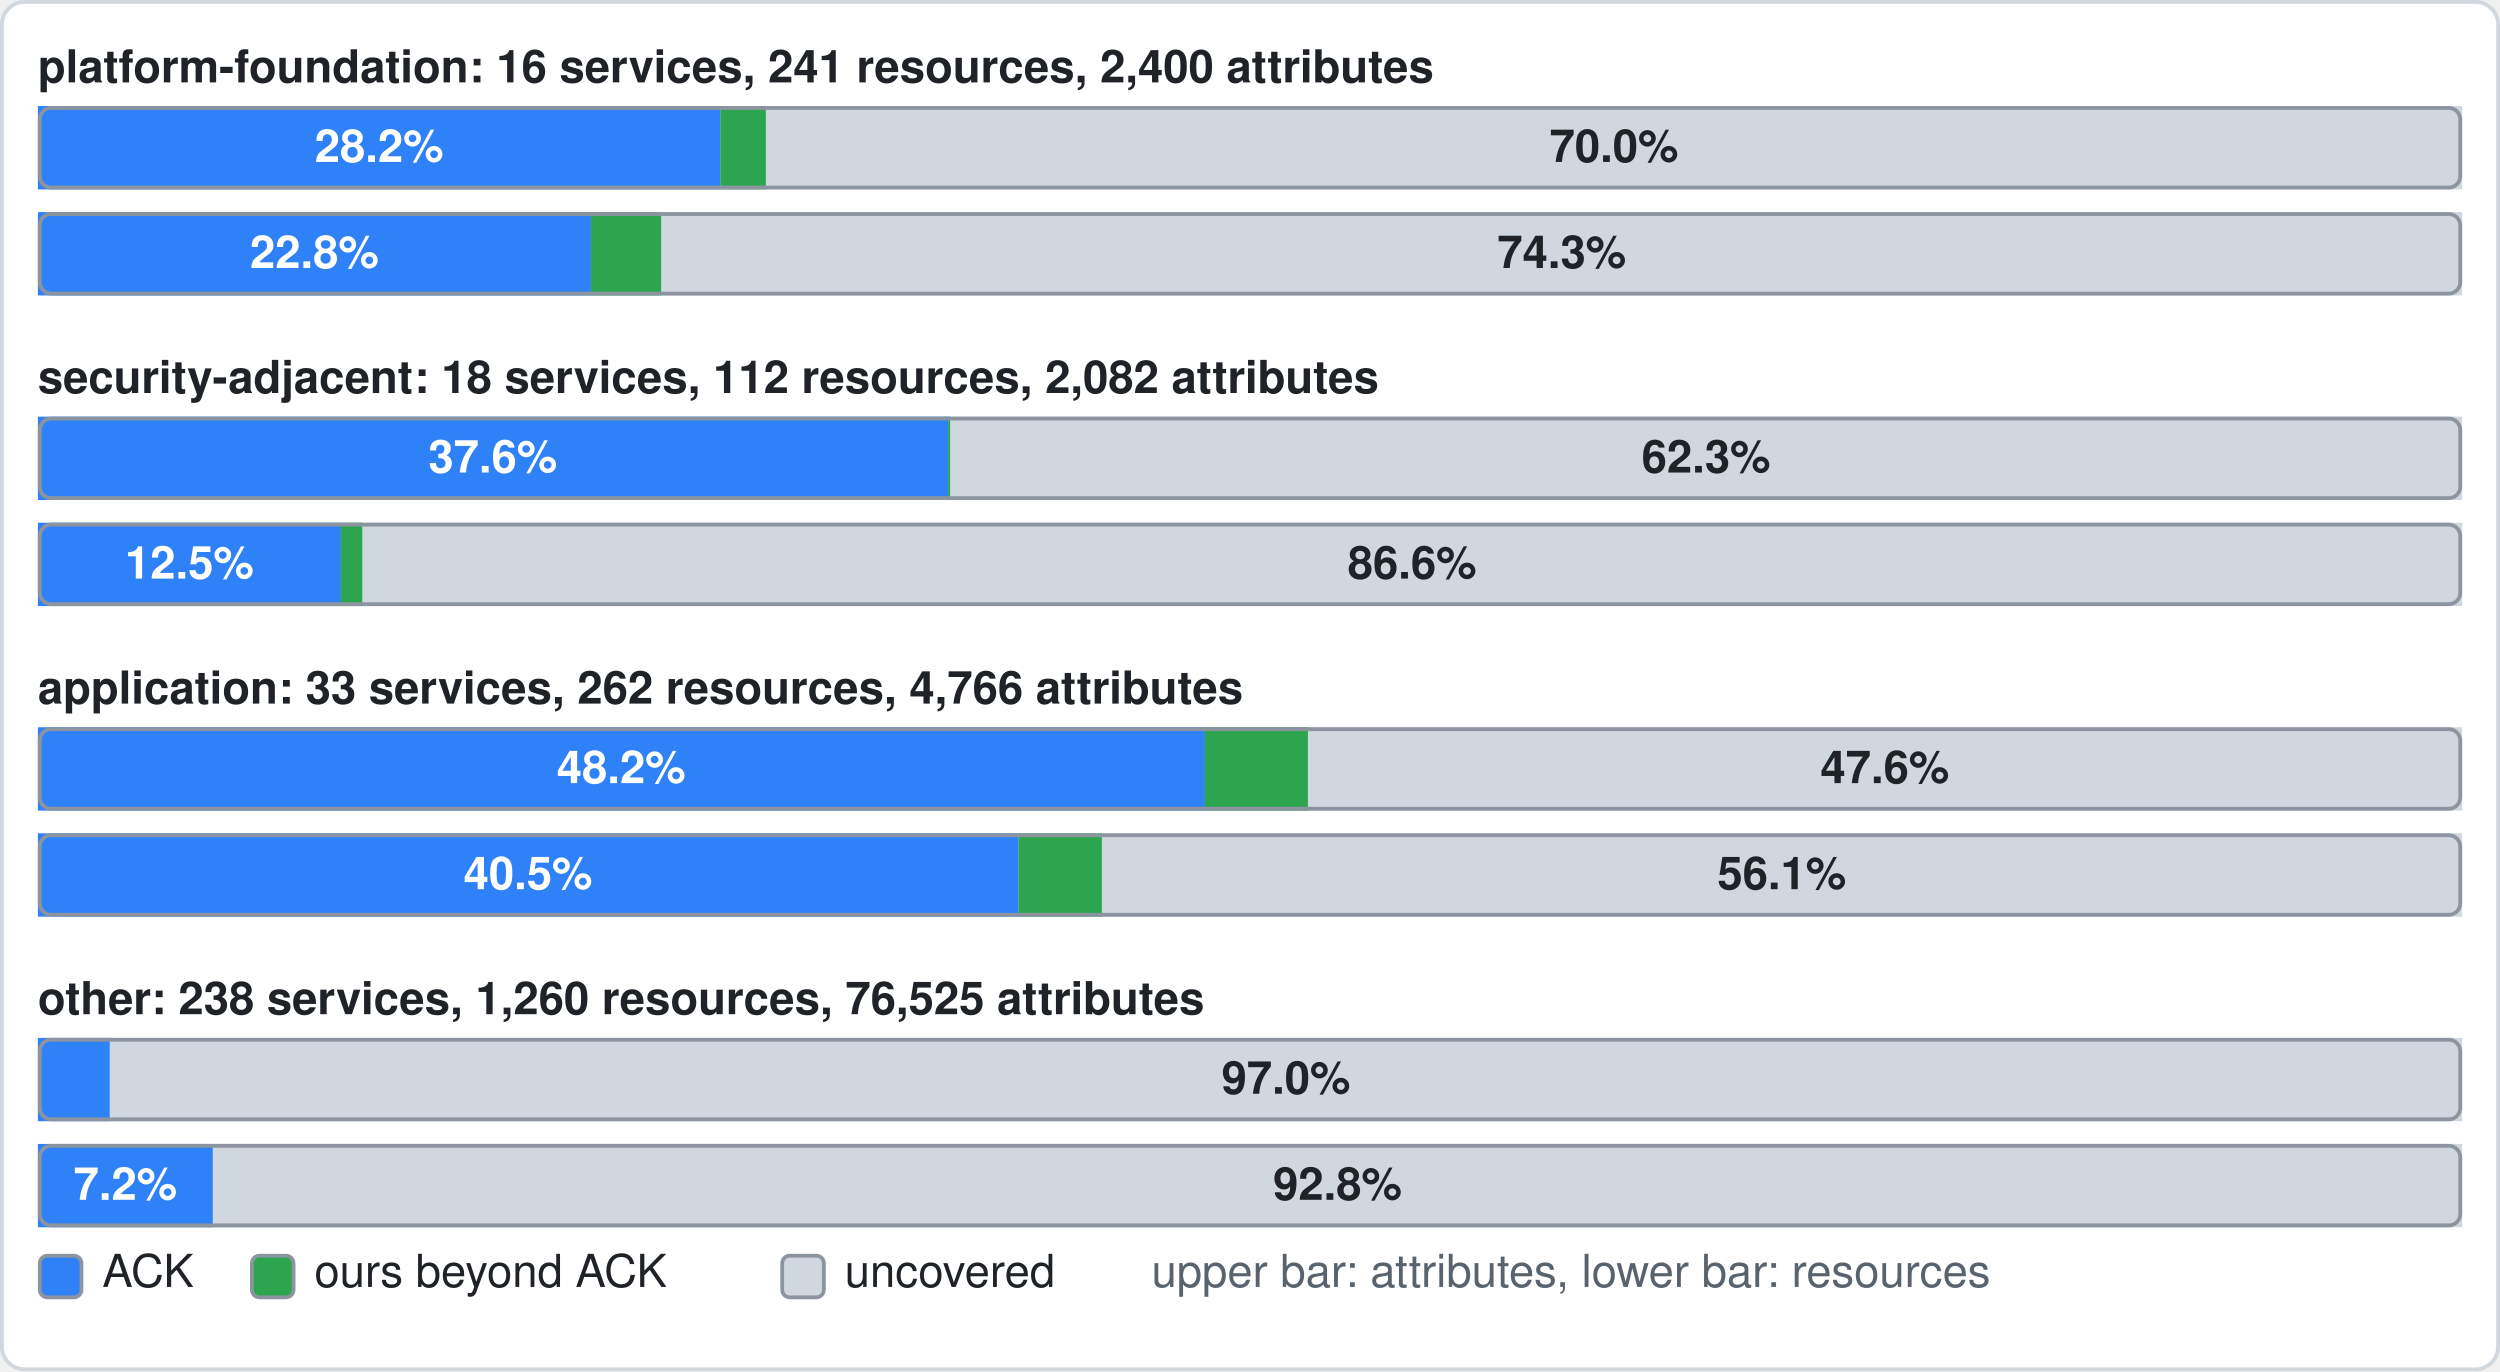
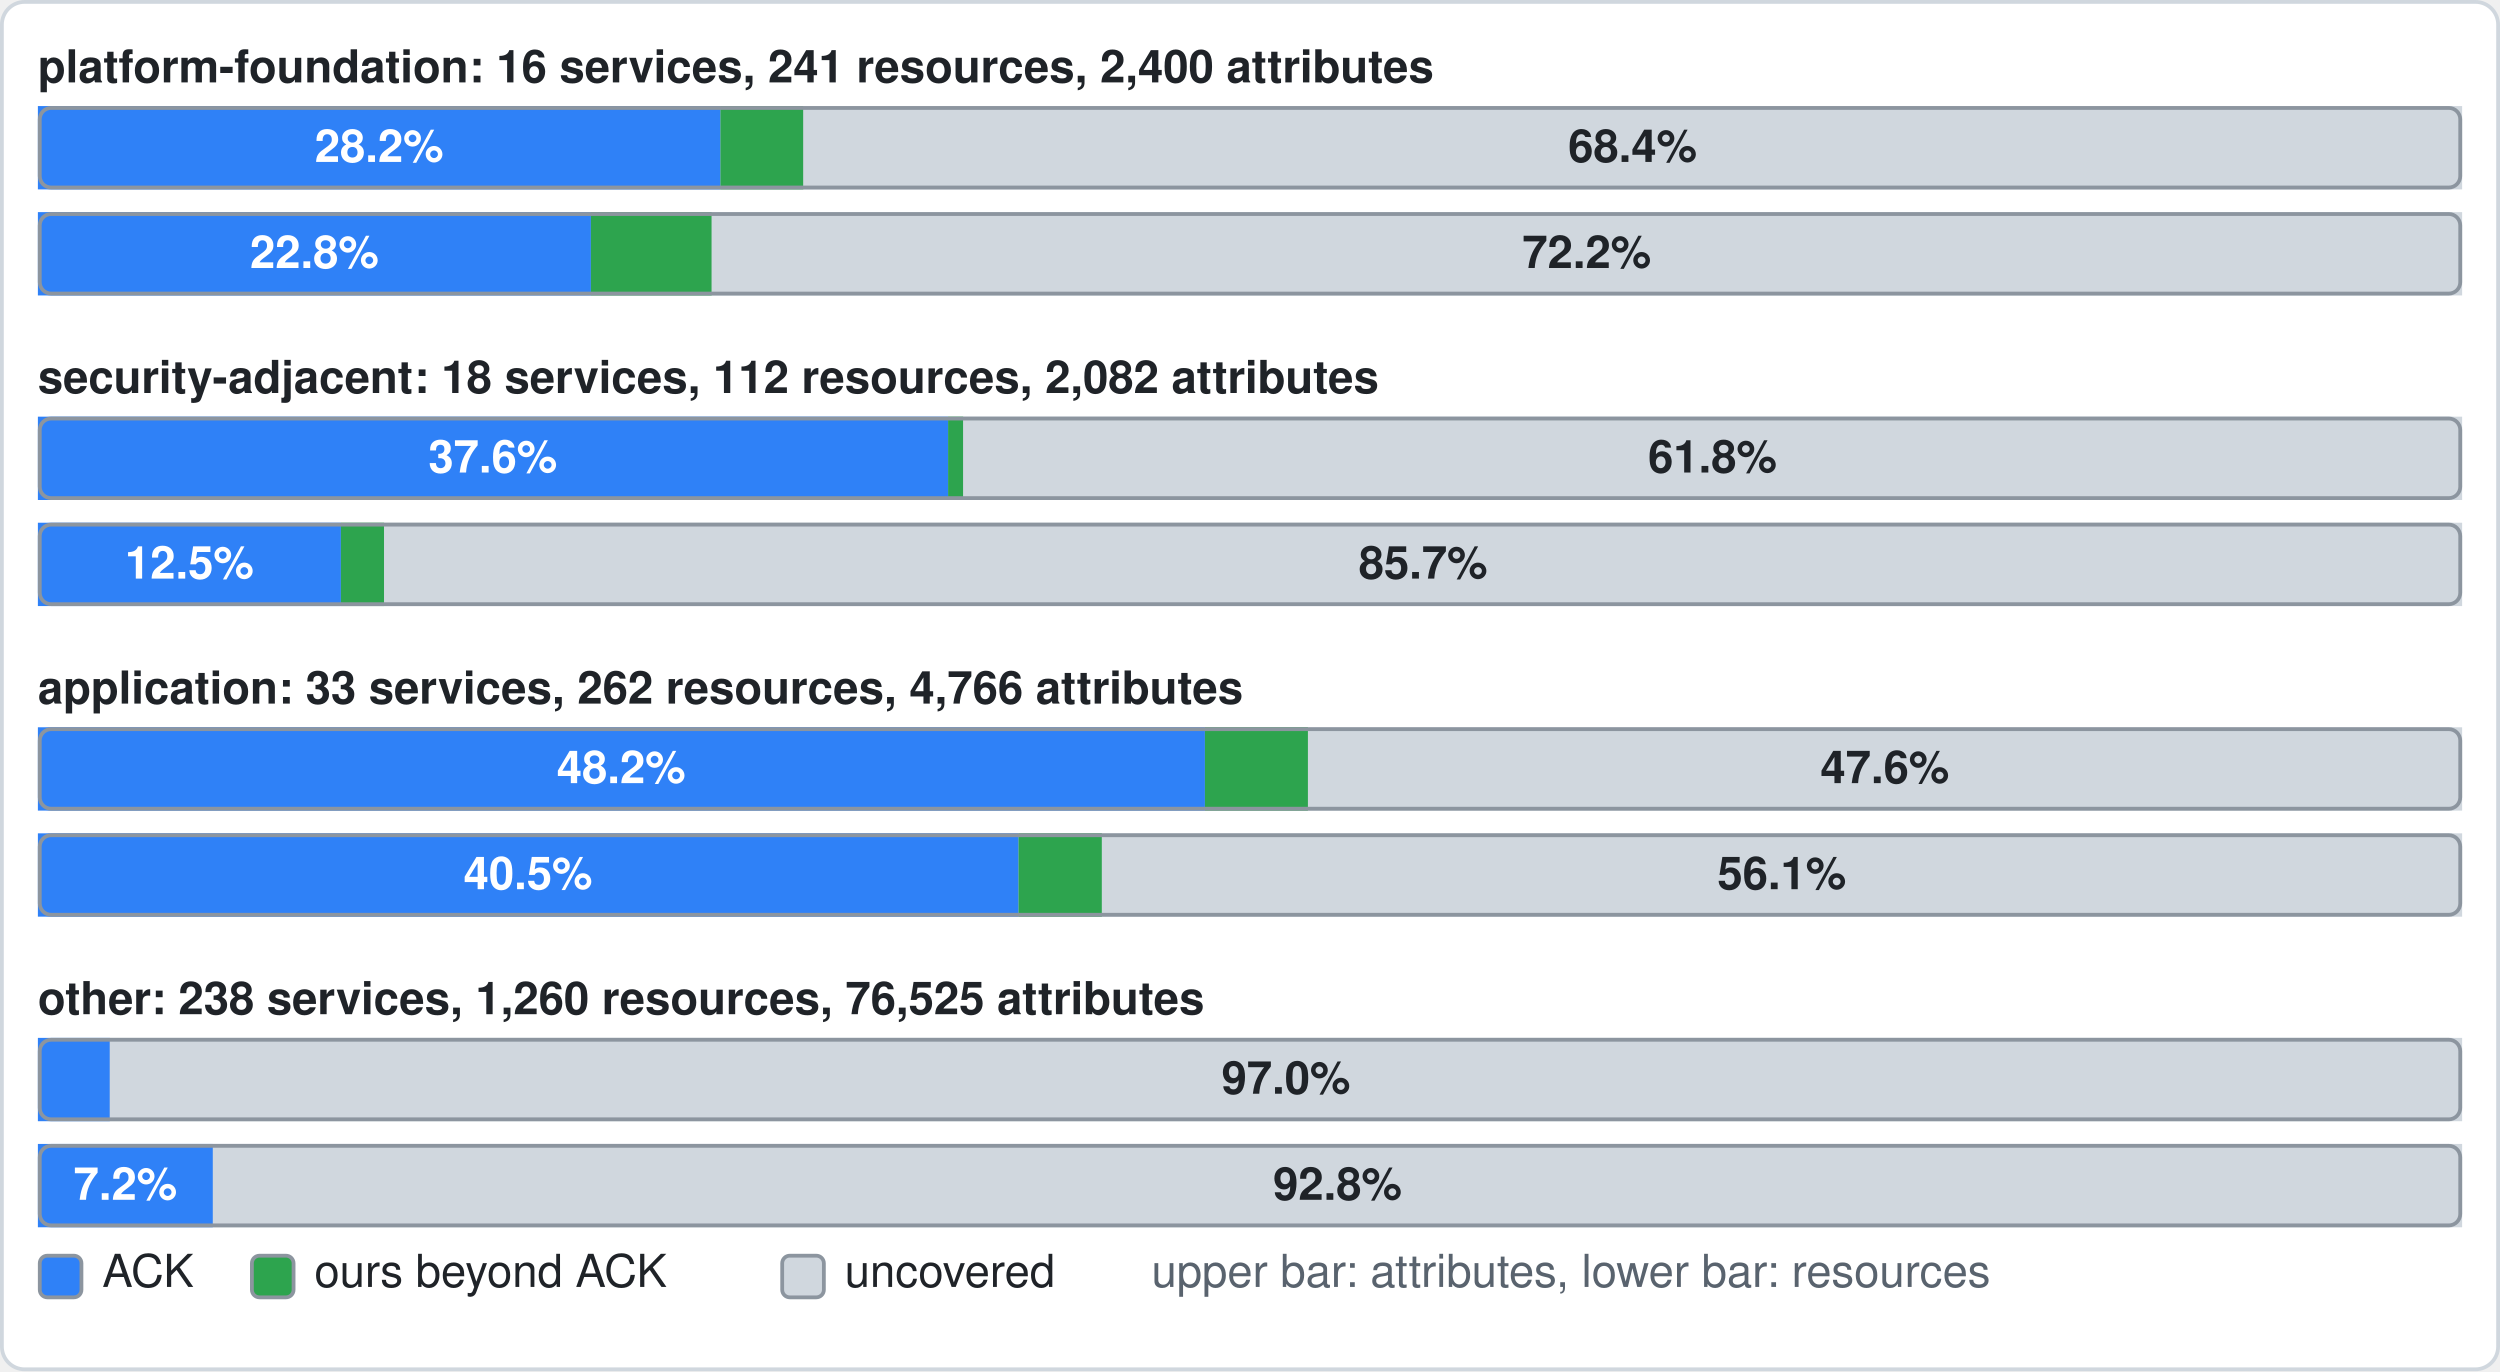
- <svg xmlns="http://www.w3.org/2000/svg" width="660" height="362" viewBox="0 0 660 362" role="img" aria-label="platform-foundation: attributes official 28.2%, ours beyond 1.9%, uncovered 70.0%; resources official 22.8%, ours beyond 2.9%, uncovered 74.3%. security-adjacent: attributes official 37.6%, ours beyond 0.1%, uncovered 62.3%; resources official 12.5%, ours beyond 0.9%, uncovered 86.6%. application: attributes official 48.2%, ours beyond 4.2%, uncovered 47.6%; resources official 40.5%, ours beyond 3.4%, uncovered 56.1%. other: attributes official 3.0%, ours beyond 0.0%, uncovered 97.0%; resources official 7.2%, ours beyond 0.0%, uncovered 92.8%">
+ <svg xmlns="http://www.w3.org/2000/svg" width="660" height="362" viewBox="0 0 660 362" role="img" aria-label="platform-foundation: attributes official 28.2%, ours beyond 3.4%, uncovered 68.4%; resources official 22.8%, ours beyond 5.0%, uncovered 72.2%. security-adjacent: attributes official 37.6%, ours beyond 0.6%, uncovered 61.8%; resources official 12.5%, ours beyond 1.8%, uncovered 85.7%. application: attributes official 48.2%, ours beyond 4.2%, uncovered 47.6%; resources official 40.5%, ours beyond 3.4%, uncovered 56.1%. other: attributes official 3.0%, ours beyond 0.0%, uncovered 97.0%; resources official 7.2%, ours beyond 0.0%, uncovered 92.8%">
  <rect x="0.5" y="0.5" width="659" height="361" rx="6" fill="#ffffff" stroke="#d0d7de" />
  <text x="10" y="19" font-family="-apple-system,BlinkMacSystemFont,'Segoe UI',Helvetica,Arial,sans-serif" font-size="12" font-weight="600" fill="#1f2328" dominant-baseline="central">platform-foundation: 16 services, 241 resources, 2,400 attributes</text>
  <rect x="10" y="28" width="640" height="22" rx="3" fill="#d0d7de" />
  <rect x="10" y="28" width="180.2" height="22" fill="#2f81f7" />
  <text x="100.1" y="40" font-family="-apple-system,BlinkMacSystemFont,'Segoe UI',Helvetica,Arial,sans-serif" font-size="12" font-weight="600" fill="#ffffff" text-anchor="middle" dominant-baseline="central">28.2%</text>
-   <rect x="190.2" y="28" width="12" height="22" fill="#2da44e" />
-   <rect x="202.2" y="28" width="447.8" height="22" fill="#d0d7de" />
-   <text x="426.1" y="40" font-family="-apple-system,BlinkMacSystemFont,'Segoe UI',Helvetica,Arial,sans-serif" font-size="12" font-weight="600" fill="#1f2328" text-anchor="middle" dominant-baseline="central">70.0%</text>
+   <rect x="190.2" y="28" width="21.9" height="22" fill="#2da44e" />
+   <rect x="212.1" y="28" width="437.9" height="22" fill="#d0d7de" />
+   <text x="431" y="40" font-family="-apple-system,BlinkMacSystemFont,'Segoe UI',Helvetica,Arial,sans-serif" font-size="12" font-weight="600" fill="#1f2328" text-anchor="middle" dominant-baseline="central">68.4%</text>
  <rect x="10.5" y="28.5" width="639" height="21" rx="3" fill="none" stroke="#8c959f" />
  <rect x="10" y="56" width="640" height="22" rx="3" fill="#d0d7de" />
  <rect x="10" y="56" width="146" height="22" fill="#2f81f7" />
  <text x="83" y="68" font-family="-apple-system,BlinkMacSystemFont,'Segoe UI',Helvetica,Arial,sans-serif" font-size="12" font-weight="600" fill="#ffffff" text-anchor="middle" dominant-baseline="central">22.8%</text>
-   <rect x="156" y="56" width="18.6" height="22" fill="#2da44e" />
-   <rect x="174.6" y="56" width="475.4" height="22" fill="#d0d7de" />
-   <text x="412.3" y="68" font-family="-apple-system,BlinkMacSystemFont,'Segoe UI',Helvetica,Arial,sans-serif" font-size="12" font-weight="600" fill="#1f2328" text-anchor="middle" dominant-baseline="central">74.3%</text>
+   <rect x="156" y="56" width="31.9" height="22" fill="#2da44e" />
+   <rect x="187.9" y="56" width="462.1" height="22" fill="#d0d7de" />
+   <text x="418.9" y="68" font-family="-apple-system,BlinkMacSystemFont,'Segoe UI',Helvetica,Arial,sans-serif" font-size="12" font-weight="600" fill="#1f2328" text-anchor="middle" dominant-baseline="central">72.2%</text>
  <rect x="10.5" y="56.5" width="639" height="21" rx="3" fill="none" stroke="#8c959f" />
  <text x="10" y="101" font-family="-apple-system,BlinkMacSystemFont,'Segoe UI',Helvetica,Arial,sans-serif" font-size="12" font-weight="600" fill="#1f2328" dominant-baseline="central">security-adjacent: 18 services, 112 resources, 2,082 attributes</text>
  <rect x="10" y="110" width="640" height="22" rx="3" fill="#d0d7de" />
  <rect x="10" y="110" width="240.3" height="22" fill="#2f81f7" />
  <text x="130.1" y="122" font-family="-apple-system,BlinkMacSystemFont,'Segoe UI',Helvetica,Arial,sans-serif" font-size="12" font-weight="600" fill="#ffffff" text-anchor="middle" dominant-baseline="central">37.6%</text>
-   <rect x="250.3" y="110" width="0.6" height="22" fill="#2da44e" />
-   <rect x="250.9" y="110" width="399.1" height="22" fill="#d0d7de" />
-   <text x="450.4" y="122" font-family="-apple-system,BlinkMacSystemFont,'Segoe UI',Helvetica,Arial,sans-serif" font-size="12" font-weight="600" fill="#1f2328" text-anchor="middle" dominant-baseline="central">62.3%</text>
+   <rect x="250.3" y="110" width="4" height="22" fill="#2da44e" />
+   <rect x="254.3" y="110" width="395.7" height="22" fill="#d0d7de" />
+   <text x="452.1" y="122" font-family="-apple-system,BlinkMacSystemFont,'Segoe UI',Helvetica,Arial,sans-serif" font-size="12" font-weight="600" fill="#1f2328" text-anchor="middle" dominant-baseline="central">61.8%</text>
  <rect x="10.5" y="110.5" width="639" height="21" rx="3" fill="none" stroke="#8c959f" />
  <rect x="10" y="138" width="640" height="22" rx="3" fill="#d0d7de" />
  <rect x="10" y="138" width="80" height="22" fill="#2f81f7" />
  <text x="50" y="150" font-family="-apple-system,BlinkMacSystemFont,'Segoe UI',Helvetica,Arial,sans-serif" font-size="12" font-weight="600" fill="#ffffff" text-anchor="middle" dominant-baseline="central">12.5%</text>
-   <rect x="90" y="138" width="5.7" height="22" fill="#2da44e" />
-   <rect x="95.7" y="138" width="554.3" height="22" fill="#d0d7de" />
-   <text x="372.8" y="150" font-family="-apple-system,BlinkMacSystemFont,'Segoe UI',Helvetica,Arial,sans-serif" font-size="12" font-weight="600" fill="#1f2328" text-anchor="middle" dominant-baseline="central">86.6%</text>
+   <rect x="90" y="138" width="11.4" height="22" fill="#2da44e" />
+   <rect x="101.4" y="138" width="548.6" height="22" fill="#d0d7de" />
+   <text x="375.7" y="150" font-family="-apple-system,BlinkMacSystemFont,'Segoe UI',Helvetica,Arial,sans-serif" font-size="12" font-weight="600" fill="#1f2328" text-anchor="middle" dominant-baseline="central">85.7%</text>
  <rect x="10.5" y="138.5" width="639" height="21" rx="3" fill="none" stroke="#8c959f" />
  <text x="10" y="183" font-family="-apple-system,BlinkMacSystemFont,'Segoe UI',Helvetica,Arial,sans-serif" font-size="12" font-weight="600" fill="#1f2328" dominant-baseline="central">application: 33 services, 262 resources, 4,766 attributes</text>
  <rect x="10" y="192" width="640" height="22" rx="3" fill="#d0d7de" />
  <rect x="10" y="192" width="308.1" height="22" fill="#2f81f7" />
  <text x="164" y="204" font-family="-apple-system,BlinkMacSystemFont,'Segoe UI',Helvetica,Arial,sans-serif" font-size="12" font-weight="600" fill="#ffffff" text-anchor="middle" dominant-baseline="central">48.2%</text>
  <rect x="318.1" y="192" width="27.2" height="22" fill="#2da44e" />
  <rect x="345.3" y="192" width="304.7" height="22" fill="#d0d7de" />
  <text x="497.6" y="204" font-family="-apple-system,BlinkMacSystemFont,'Segoe UI',Helvetica,Arial,sans-serif" font-size="12" font-weight="600" fill="#1f2328" text-anchor="middle" dominant-baseline="central">47.6%</text>
  <rect x="10.5" y="192.5" width="639" height="21" rx="3" fill="none" stroke="#8c959f" />
  <rect x="10" y="220" width="640" height="22" rx="3" fill="#d0d7de" />
  <rect x="10" y="220" width="258.9" height="22" fill="#2f81f7" />
  <text x="139.4" y="232" font-family="-apple-system,BlinkMacSystemFont,'Segoe UI',Helvetica,Arial,sans-serif" font-size="12" font-weight="600" fill="#ffffff" text-anchor="middle" dominant-baseline="central">40.5%</text>
  <rect x="268.9" y="220" width="22" height="22" fill="#2da44e" />
  <rect x="290.9" y="220" width="359.1" height="22" fill="#d0d7de" />
  <text x="470.4" y="232" font-family="-apple-system,BlinkMacSystemFont,'Segoe UI',Helvetica,Arial,sans-serif" font-size="12" font-weight="600" fill="#1f2328" text-anchor="middle" dominant-baseline="central">56.1%</text>
  <rect x="10.5" y="220.5" width="639" height="21" rx="3" fill="none" stroke="#8c959f" />
  <text x="10" y="265" font-family="-apple-system,BlinkMacSystemFont,'Segoe UI',Helvetica,Arial,sans-serif" font-size="12" font-weight="600" fill="#1f2328" dominant-baseline="central">other: 238 services, 1,260 resources, 76,525 attributes</text>
  <rect x="10" y="274" width="640" height="22" rx="3" fill="#d0d7de" />
  <rect x="10" y="274" width="19" height="22" fill="#2f81f7" />
  <rect x="29" y="274" width="621" height="22" fill="#d0d7de" />
  <text x="339.5" y="286" font-family="-apple-system,BlinkMacSystemFont,'Segoe UI',Helvetica,Arial,sans-serif" font-size="12" font-weight="600" fill="#1f2328" text-anchor="middle" dominant-baseline="central">97.0%</text>
  <rect x="10.5" y="274.5" width="639" height="21" rx="3" fill="none" stroke="#8c959f" />
  <rect x="10" y="302" width="640" height="22" rx="3" fill="#d0d7de" />
  <rect x="10" y="302" width="46.2" height="22" fill="#2f81f7" />
  <text x="33.1" y="314" font-family="-apple-system,BlinkMacSystemFont,'Segoe UI',Helvetica,Arial,sans-serif" font-size="12" font-weight="600" fill="#ffffff" text-anchor="middle" dominant-baseline="central">7.2%</text>
  <rect x="56.2" y="302" width="593.8" height="22" fill="#d0d7de" />
  <text x="353.1" y="314" font-family="-apple-system,BlinkMacSystemFont,'Segoe UI',Helvetica,Arial,sans-serif" font-size="12" font-weight="600" fill="#1f2328" text-anchor="middle" dominant-baseline="central">92.8%</text>
  <rect x="10.5" y="302.5" width="639" height="21" rx="3" fill="none" stroke="#8c959f" />
  <rect x="10.5" y="331.5" width="11" height="11" rx="2" fill="#2f81f7" stroke="#8c959f" />
  <text x="27" y="337" font-family="-apple-system,BlinkMacSystemFont,'Segoe UI',Helvetica,Arial,sans-serif" font-size="12" fill="#1f2328" dominant-baseline="central">ACK</text>
  <rect x="66.5" y="331.5" width="11" height="11" rx="2" fill="#2da44e" stroke="#8c959f" />
  <text x="83" y="337" font-family="-apple-system,BlinkMacSystemFont,'Segoe UI',Helvetica,Arial,sans-serif" font-size="12" fill="#1f2328" dominant-baseline="central">ours beyond ACK</text>
  <rect x="206.5" y="331.5" width="11" height="11" rx="2" fill="#d0d7de" stroke="#8c959f" />
  <text x="223" y="337" font-family="-apple-system,BlinkMacSystemFont,'Segoe UI',Helvetica,Arial,sans-serif" font-size="12" fill="#1f2328" dominant-baseline="central">uncovered</text>
  <text x="304" y="337" font-family="-apple-system,BlinkMacSystemFont,'Segoe UI',Helvetica,Arial,sans-serif" font-size="12" fill="#59636e" dominant-baseline="central">upper bar: attributes, lower bar: resources</text>
</svg>
